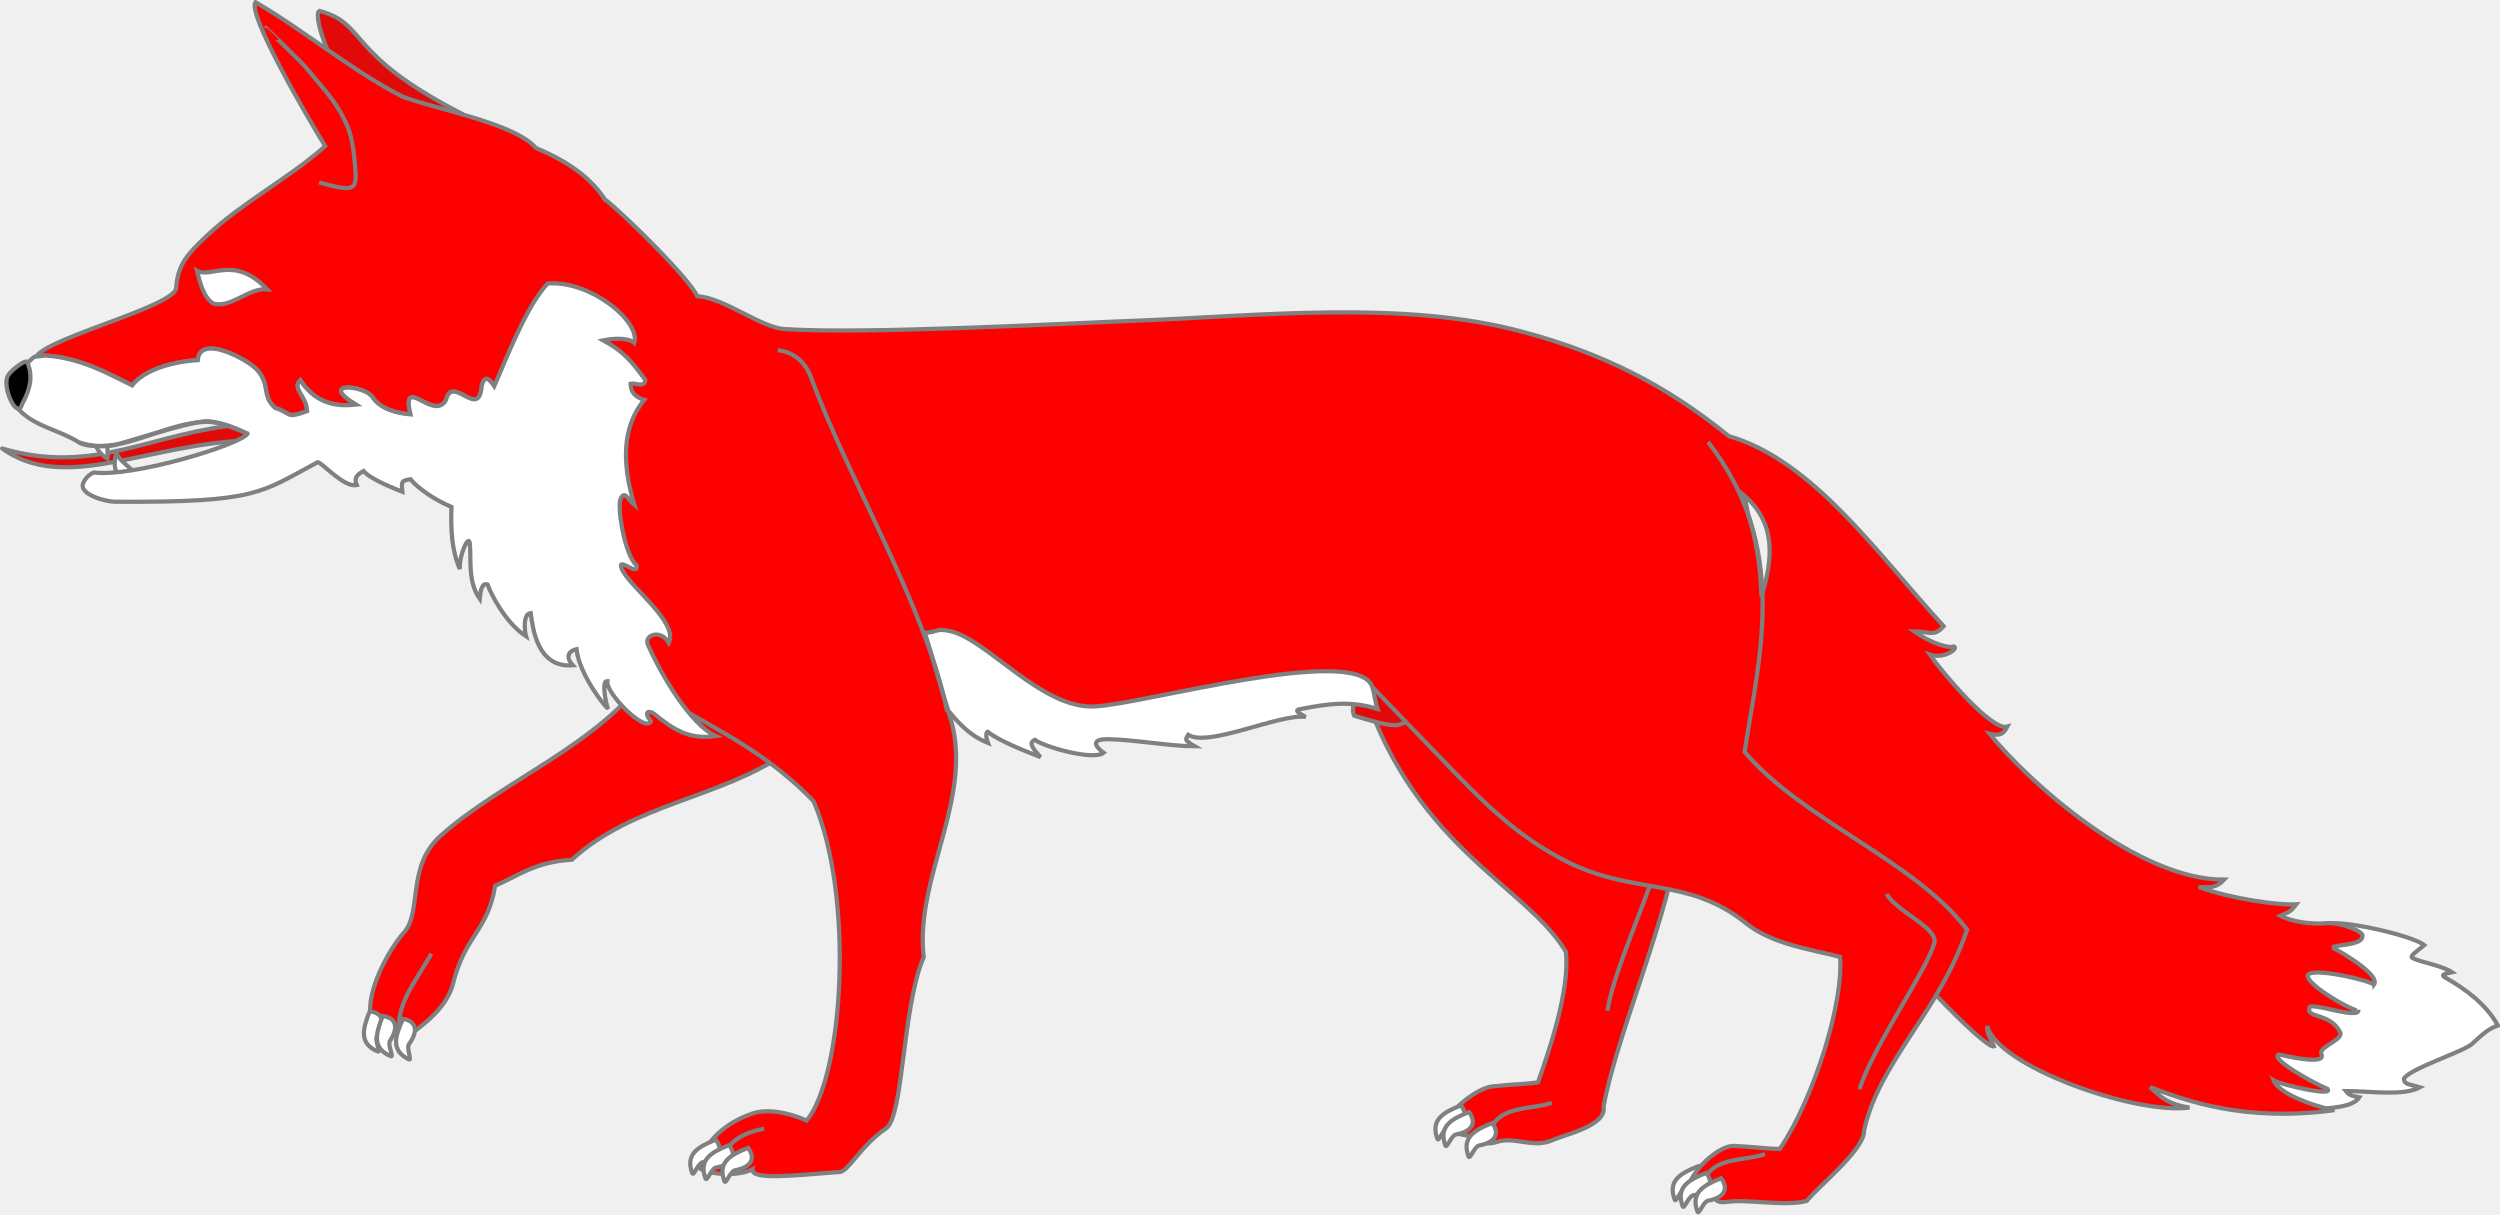
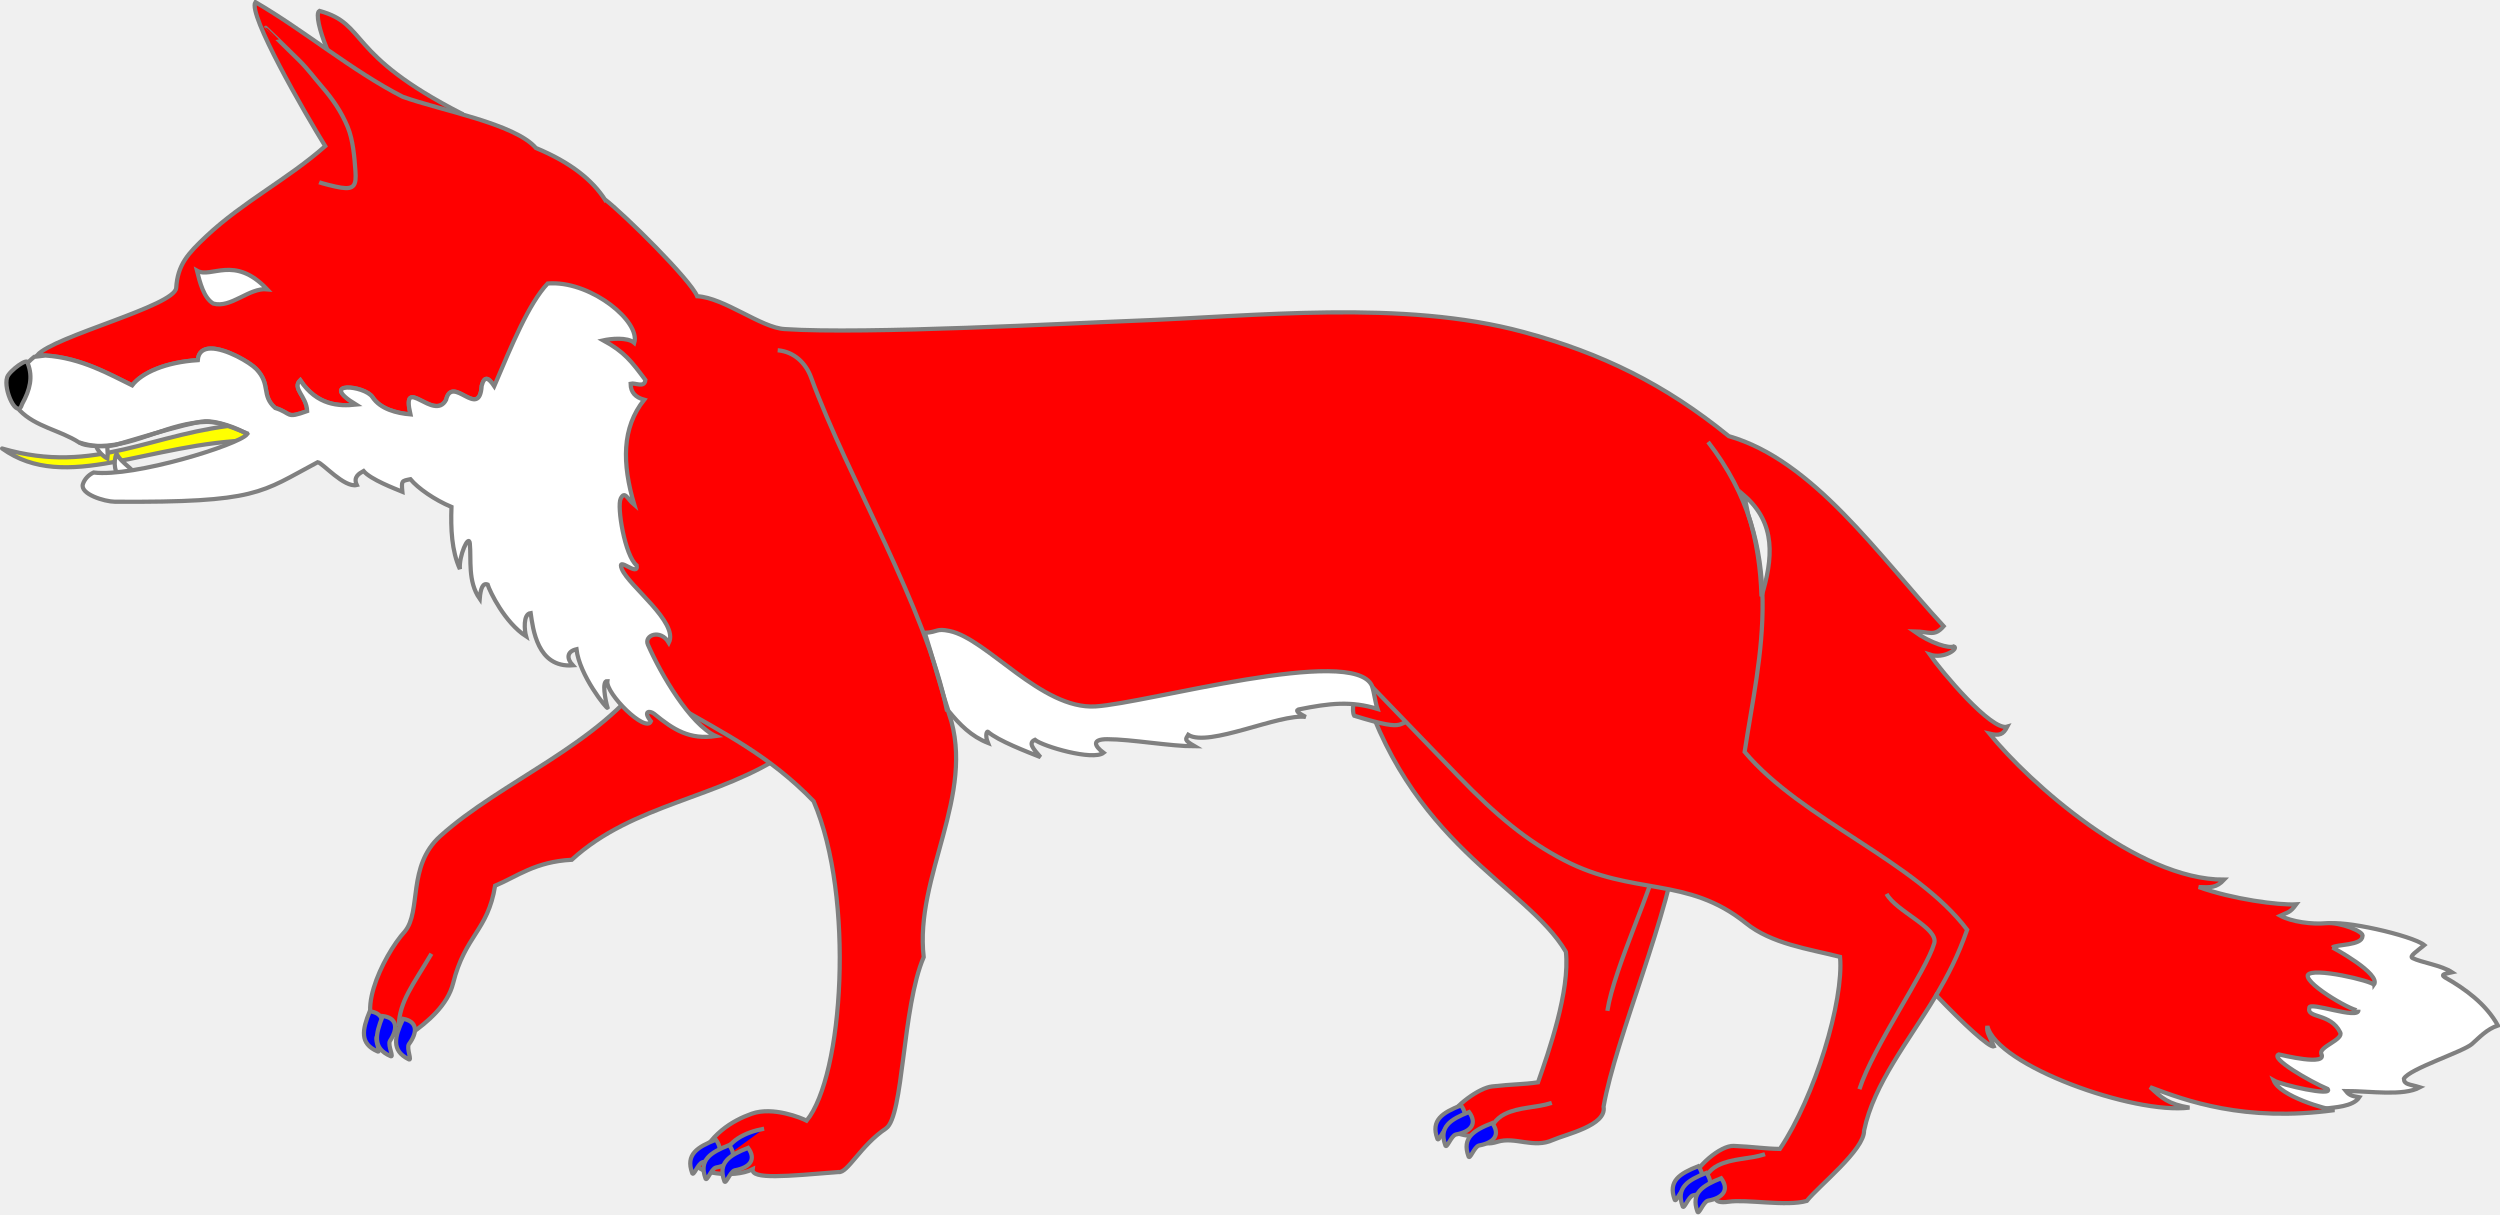
<svg xmlns="http://www.w3.org/2000/svg" version="1.0" id="svg2" height="287.495" width="591.854">
+   <defs id="defs49" />
  <g transform="translate(1256.232,1081.844)" id="layer1">
-     <path id="path3432" style="fill:#e20909;fill-opacity:1;fill-rule:evenodd;stroke:#808080;stroke-width:1;stroke-linecap:round;stroke-linejoin:round;stroke-miterlimit:4;stroke-dasharray:none;stroke-opacity:1" d="M -1198.389,-981.393 C -1220.038,-979.714 -1233.475,-969.17 -1255.732,-975.667 C -1240.639,-964.867 -1221.29,-977.056 -1196.006,-977.654 L -1198.389,-981.393 z" />
-     <path transform="translate(-1205.742,-646.3438)" id="path3263" d="M 351.57,-159.414 C 347.114,-157.66 344.396,-155.891 345.94,-151.595 C 346.226,-150.45 347.298,-153.811 348.442,-154.097 C 352.123,-154.763 353.539,-156.73 351.57,-159.414 z" style="fill:#ffffff;fill-opacity:1;fill-rule:evenodd;stroke:#808080;stroke-width:1px;stroke-linecap:butt;stroke-linejoin:miter;stroke-opacity:1" />
+     <g id="langued">
+       <path id="path3432" style="fill:#ffff00;fill-opacity:1;fill-rule:evenodd;stroke:#808080;stroke-width:1;stroke-linecap:round;stroke-linejoin:round;stroke-miterlimit:4;stroke-dasharray:none;stroke-opacity:1" d="M -1198.389,-981.393 C -1220.038,-979.714 -1233.475,-969.17 -1255.732,-975.667 C -1240.639,-964.867 -1221.29,-977.056 -1196.006,-977.654 L -1198.389,-981.393 z" />
+     </g>
    <g transform="translate(-52.26304,-422.2315)" style="stroke:#808080;stroke-opacity:1" id="g2451">
      <path style="fill:none;fill-rule:evenodd;stroke:#808080;stroke-width:1px;stroke-linecap:butt;stroke-linejoin:miter;stroke-opacity:1" d="M -795.153,-377.994 C -794.391,-379.482 -793.367,-381.488 -791.117,-382.609 C -787.65,-384.338 -783.618,-384.054 -779.976,-385.259" id="path2455" />
      <path style="fill:none;fill-rule:evenodd;stroke:#808080;stroke-width:1px;stroke-linecap:butt;stroke-linejoin:miter;stroke-opacity:1" d="M -764.546,-456.456 C -761.637,-452.689 -754.257,-447.685 -754.713,-443.93 C -755.515,-437.323 -765.223,-417.35 -766.818,-407.043" id="path2457" />
    </g>
    <g transform="translate(-108.8832,-435.4883)" style="stroke:#808080;stroke-opacity:1;fill:#ff0000" id="g2443">
      <path style="fill:#ff0000;fill-opacity:1;fill-rule:evenodd;stroke:#808080;stroke-width:1px;stroke-linecap:butt;stroke-linejoin:miter;stroke-opacity:1" d="M -795.217,-527.476 C -791.363,-524.506 -749.477,-451.673 -749.791,-448.881 C -751.863,-430.477 -764.845,-400.757 -767.722,-384.356 C -766.896,-379.891 -776.754,-377.8 -779.702,-376.481 C -784.285,-374.376 -788.687,-377.351 -792.842,-376.044 C -796.829,-374.791 -796.781,-377.064 -795.34,-377.646 C -800.04,-376.584 -806.077,-378.721 -804.903,-380.949 C -802.907,-384.737 -797.132,-388.802 -794.136,-389.149 C -789.415,-389.696 -786.848,-389.601 -783.236,-390.126 C -780.708,-397.367 -775.644,-411.817 -776.637,-421.02 C -786.009,-436.912 -814.205,-446.333 -825.714,-486.967 C -826.6,-505.271 -801.944,-508.809 -795.217,-527.476 z" id="path2445" />
      <path style="fill:#ff0000;fill-rule:evenodd;stroke:#808080;stroke-width:1px;stroke-linecap:butt;stroke-linejoin:miter;stroke-opacity:1" d="M -795.153,-377.994 C -794.391,-379.482 -793.367,-381.488 -791.117,-382.609 C -787.65,-384.338 -783.618,-384.054 -779.976,-385.259" id="path2447" />
      <path style="fill:#ff0000;fill-rule:evenodd;stroke:#808080;stroke-width:1px;stroke-linecap:butt;stroke-linejoin:miter;stroke-opacity:1" d="M -764.546,-456.456 C -761.637,-452.689 -754.257,-447.685 -754.713,-443.93 C -755.515,-437.323 -765.223,-417.35 -766.818,-407.043" id="path2449" />
    </g>
-     <path id="path2401" d="M -1173.559,-1062.221 C -1176.43,-1062.65 -1182.591,-1078.125 -1180.612,-1079.269 C -1169.001,-1076.086 -1174.725,-1069.15 -1146.813,-1054.88 C -1143.717,-1041.755 -1169.292,-1060.147 -1173.559,-1062.221 z" style="fill:#e20909;fill-opacity:1;fill-rule:evenodd;stroke:#808080;stroke-width:1;stroke-linecap:butt;stroke-linejoin:miter;stroke-miterlimit:4;stroke-dasharray:none;stroke-opacity:1" />
+     <path id="path2401" d="M -1173.559,-1062.221 C -1176.43,-1062.65 -1182.591,-1078.125 -1180.612,-1079.269 C -1169.001,-1076.086 -1174.725,-1069.15 -1146.813,-1054.88 C -1143.717,-1041.755 -1169.292,-1060.147 -1173.559,-1062.221 z" style="fill:#ff0000;fill-opacity:1;fill-rule:evenodd;stroke:#808080;stroke-width:1;stroke-linecap:butt;stroke-linejoin:miter;stroke-miterlimit:4;stroke-dasharray:none;stroke-opacity:1" />
    <path id="path2403" d="M -705.281,-863.077 C -702.027,-864.203 -685.146,-860.394 -682.298,-858.1 C -684.19,-856.529 -685.912,-855.45 -685.08,-855.026 C -683.056,-853.995 -678.213,-853.318 -675.711,-851.659 C -677.056,-851.353 -678.591,-851.232 -677.468,-850.488 C -672.528,-847.7 -667.672,-844.121 -664.879,-839.07 C -667.523,-838.181 -669.211,-836.283 -671.027,-834.678 C -673.066,-832.877 -685.843,-828.804 -687.129,-826.481 C -687.085,-825.032 -685.867,-825.218 -683.323,-824.431 C -687.343,-822.276 -695.047,-823.553 -700.889,-823.553 C -699.856,-822.236 -698.833,-822.342 -697.669,-822.089 C -699.13,-819.788 -703.925,-819.68 -705.281,-819.454 C -738.443,-814.017 -719.18,-861.501 -705.281,-863.077 z" style="fill:#ffffff;fill-opacity:1;fill-rule:evenodd;stroke:#808080;stroke-width:1px;stroke-linecap:butt;stroke-linejoin:miter;stroke-opacity:1" />
    <g transform="translate(-49.47655,-435.4883)" style="stroke:#808080;stroke-opacity:1;fill:#ff0000" id="g2413">
      <path style="fill:#ff0000;fill-opacity:1;fill-rule:evenodd;stroke:#808080;stroke-width:1px;stroke-linecap:butt;stroke-linejoin:miter;stroke-opacity:1" d="M -1053.093,-487.021 C -1064.865,-470.019 -1088.17,-461.393 -1102.571,-448.375 C -1110.396,-441.302 -1106.924,-430.689 -1110.915,-425.832 C -1116.025,-420.263 -1124.107,-403.85 -1115.014,-401.386 C -1111.925,-400.549 -1112.627,-403.872 -1112.086,-402.85 C -1111.44,-401.63 -1110.618,-400.822 -1109.597,-401.532 C -1105.423,-404.438 -1100.755,-408.476 -1099.497,-413.536 C -1096.638,-425.032 -1091.274,-425.918 -1089.543,-436.665 C -1084.286,-438.871 -1080.076,-442.354 -1071.391,-442.813 C -1056.93,-456.111 -1036.361,-457.311 -1020.595,-468.137 C -1029.938,-475.699 -1040.957,-485.411 -1053.093,-487.021 z" id="path2415" />
      <path style="fill:#ff0000;fill-rule:evenodd;stroke:#808080;stroke-width:1px;stroke-linecap:butt;stroke-linejoin:miter;stroke-opacity:1" d="M -1104.62,-420.562 C -1109.048,-413.056 -1112.136,-409.396 -1112.379,-403.435" id="path2417" />
    </g>
-     <path transform="translate(-1205.742,-646.3438)" id="path3261" d="M 274.938,-277.334 C 272.379,-278.503 268.773,-268.293 270.107,-266.058 C 284.408,-261.627 278.992,-265.135 285.885,-265.135 C 285.471,-271.837 277.853,-272.857 274.938,-277.334 z" style="fill:#e20909;fill-opacity:1;fill-rule:evenodd;stroke:#808080;stroke-width:1px;stroke-linecap:butt;stroke-linejoin:miter;stroke-opacity:1" />
+     <path transform="translate(-1205.742,-646.3438)" id="path3261" d="M 274.938,-277.334 C 272.379,-278.503 268.773,-268.293 270.107,-266.058 C 284.408,-261.627 278.992,-265.135 285.885,-265.135 C 285.471,-271.837 277.853,-272.857 274.938,-277.334 z" style="fill:#ff0000;fill-opacity:1;fill-rule:evenodd;stroke:#808080;stroke-width:1px;stroke-linecap:butt;stroke-linejoin:miter;stroke-opacity:1" />
    <path id="path2419" transform="translate(-1205.742,-646.3438)" d="M 9.969,-435 C 8.111,-432.185 21.627,-408.819 26.5,-400.906 C 17.725,-393.138 7.007,-387.71 -1.625,-379.594 C -6.099,-375.387 -8.414,-372.83 -8.781,-367.344 C -9.068,-363.061 -37.732,-355.932 -41.688,-351.406 C -32.285,-351.433 -24.757,-346.975 -19.188,-344.281 C -16.88,-347.292 -11.254,-349.768 -3.656,-350.25 C -3.141,-356.538 8.086,-350.363 10.188,-348.156 C 13.719,-344.448 11.286,-341.949 14.656,-338.938 C 18.751,-337.644 17.005,-336.287 22.25,-338.188 C 22.104,-341.757 18.582,-343.557 20.594,-345.5 C 24.596,-339.503 29.736,-339.299 33.812,-339.719 C 24.651,-345.304 35.896,-344.314 37.719,-341.469 C 39.574,-338.665 43.42,-337.677 46.688,-337.406 C 44.451,-347.183 52.296,-335.525 55.125,-340.844 C 56.596,-347.02 63.02,-335.912 63.562,-344.188 C 64.352,-347.263 65.714,-345.489 67.156,-343.125 L 57.594,-326.281 C 77.071,-332.245 92.616,-260.733 109.344,-268.562 C 120.803,-261.981 131.778,-256.562 142.125,-245.812 C 151.917,-222.987 149.126,-180.716 140.469,-170.188 C 139.321,-170.794 132.53,-173.622 127.5,-171.844 C 122.947,-170.234 117.2,-166.907 114.688,-159.75 C 114.107,-158.096 122.914,-156.337 127.688,-158.688 C 127.338,-156.208 135.787,-157.037 148.031,-158.031 C 150.1,-157.651 153.274,-164.346 159.25,-168.344 C 163.458,-171.159 163.076,-197.08 168.188,-208.906 C 165.976,-228.08 180.65,-247.334 174.219,-266.438 C 204.384,-255.667 238.693,-264.819 274.344,-272.906 L 294.656,-251.844 C 303.928,-242.23 311.064,-236.384 319.875,-231.812 C 336.154,-223.366 348.947,-228.132 362.812,-216.969 C 368.931,-212.043 377.614,-210.869 385.125,-208.969 C 386.061,-198.608 379.154,-175.793 370.875,-163.5 C 367.226,-163.545 364.687,-164.022 359.938,-164.219 C 356.924,-164.343 350.913,-159.547 349.156,-154.656 C 348.305,-152.286 352.161,-152.716 356.969,-153.031 C 355.455,-152.681 354.586,-150.384 358.719,-151 C 363.027,-151.642 372.395,-149.823 377.25,-151.188 C 380.055,-154.747 390.932,-163.304 390.812,-167.844 C 393.159,-179.058 401.366,-188.987 407.875,-199.875 C 414.334,-193.095 420.525,-187.377 421.531,-187.781 C 420.431,-190.46 419.749,-191.135 420,-192.594 C 422.201,-183.225 454.649,-171.598 467.844,-173.281 C 462.861,-174.089 461.274,-175.57 458.531,-178.125 C 466.954,-174.957 480.812,-169.781 502.188,-172.688 C 500.28,-172.86 489.317,-175.915 487.781,-179.719 C 489.569,-178.675 502.063,-175.818 500.562,-177.688 C 496.418,-179.445 486.752,-185.012 489,-185.875 C 489.62,-185.766 500.737,-182.982 499.031,-186.062 C 498.559,-187.72 504.368,-189.382 503.531,-191.094 C 501.257,-195.746 495.547,-194.374 496.219,-196.875 C 495.962,-198.591 508.115,-193.915 507.844,-196.406 C 507.653,-195.41 495.387,-202.291 495.844,-204.625 C 496.764,-206.677 511.357,-203.203 511.5,-202.344 C 513.418,-204.932 501.55,-211.288 501.688,-211.188 C 502.422,-211.95 508.775,-211.615 508.781,-213.844 C 509.442,-214.859 503.547,-217.261 500.188,-216.938 C 496.889,-216.62 491.969,-217.277 489.344,-218.719 C 491.257,-219.648 491.569,-219.311 493.125,-221.406 C 488.972,-221.159 478.032,-222.628 470.031,-225.5 C 472.889,-225.382 474.23,-225.304 476.062,-227.25 C 455.575,-227.168 429.857,-250.252 420.5,-261.812 C 422.914,-261.247 423.728,-261.586 424.719,-263.469 C 420.997,-262.316 409.009,-276.696 406.375,-280.531 C 409.813,-279.399 413.345,-282.037 412.062,-282.469 C 410.979,-281.916 406.609,-283.191 402.656,-286.031 C 406.423,-285.974 407.387,-284.673 409.656,-287.25 C 394.001,-304.31 378.712,-326.539 358.781,-332.25 C 343.663,-344.553 328.671,-351.902 310.156,-356.906 C 281.41,-364.676 246.849,-360.612 217.312,-359.531 C 203.727,-359.034 154.306,-356.313 135.312,-357.594 C 129.786,-357.849 120.998,-365.01 114.562,-365.375 C 112.926,-369.3 97.535,-384.519 92.781,-388.25 L 92.75,-388.219 C 89.743,-392.871 84.663,-397.032 76.375,-400.469 C 71.395,-406.243 53.928,-409.322 44.844,-412.594 C 32.843,-418.74 21.617,-428.219 9.969,-435 z M 362.344,-318.281 C 370.086,-311.635 369.242,-303.201 366.531,-294.312 C 366.326,-300.796 365.423,-307.447 363.344,-313.844 C 363.077,-315.317 362.767,-316.798 362.344,-318.281 z" style="fill:#ff0000;fill-opacity:1;fill-rule:evenodd;stroke:#808080;stroke-width:1px;stroke-linecap:butt;stroke-linejoin:miter;stroke-opacity:1" />
    <path id="path2421" d="M -1037.282,-932.024 C -1035.446,-926.332 -1033.699,-919.524 -1031.719,-913.58 C -1029,-910.252 -1026.279,-907.52 -1022.35,-905.968 C -1023.099,-907.806 -1022.581,-908.807 -1022.35,-908.603 C -1019.97,-906.492 -1013,-903.838 -1009.908,-902.601 C -1011.637,-904.596 -1012.885,-905.959 -1011.225,-906.7 C -1009.333,-905.147 -997.496,-901.677 -994.976,-903.626 C -997.194,-905.289 -997.806,-906.846 -994.098,-906.846 C -988.477,-906.846 -979.156,-905.163 -973.385,-905.163 C -976.143,-906.763 -975.49,-906.832 -974.922,-907.871 C -970.113,-904.854 -953.277,-912.948 -947.109,-912.116 C -948.405,-912.82 -949.729,-913.495 -948.865,-913.873 C -941.341,-915.394 -936.384,-915.925 -930.128,-914.019 C -930.713,-915.776 -930.86,-917.752 -931.445,-919.508 C -935.846,-929.215 -984.728,-915.349 -996.879,-914.605 C -1009.671,-913.821 -1022.568,-930.628 -1031.426,-932.463 C -1034.715,-933.145 -1034.027,-932.212 -1037.282,-932.024 z" style="fill:#ffffff;fill-opacity:1;fill-rule:evenodd;stroke:#808080;stroke-width:1px;stroke-linecap:butt;stroke-linejoin:miter;stroke-opacity:1" />
-     <path id="path2425" d="M -1084.994,-807.611 C -1084.14,-811.672 -1079.853,-813.812 -1075.333,-814.637" style="fill:none;fill-rule:evenodd;stroke:#808080;stroke-width:1px;stroke-linecap:butt;stroke-linejoin:miter;stroke-opacity:1" />
    <path id="path2427" d="M -1072.121,-998.922 C -1068.223,-998.584 -1065.47,-995.91 -1064.216,-992.481 C -1055.444,-968.478 -1037.031,-938.144 -1032.012,-913.433" style="fill:none;fill-rule:evenodd;stroke:#808080;stroke-width:1px;stroke-linecap:butt;stroke-linejoin:miter;stroke-opacity:1" />
    <path id="path2429" d="M -1193.305,-1075.266 C -1193.291,-1075.301 -1188.906,-1070.968 -1185.453,-1067.596 C -1183.473,-1065.661 -1181.793,-1063.371 -1180.081,-1061.395 C -1177.433,-1058.34 -1175.398,-1055.355 -1173.918,-1051.778 C -1172.65,-1048.713 -1172.316,-1044.615 -1172.082,-1041.307 C -1171.849,-1037.995 -1172.388,-1036.954 -1175.463,-1037.413 C -1177.081,-1037.654 -1180.263,-1038.521 -1180.671,-1038.69" style="fill:none;fill-rule:evenodd;stroke:#808080;stroke-width:1;stroke-linecap:butt;stroke-linejoin:miter;stroke-miterlimit:4;stroke-dasharray:none;stroke-opacity:1" />
    <path id="path2431" style="opacity:1;fill:#ffffff;fill-opacity:1;fill-rule:evenodd;stroke:#808080;stroke-width:1;stroke-linecap:butt;stroke-linejoin:miter;marker:none;marker-start:none;marker-mid:none;marker-end:none;stroke-miterlimit:4;stroke-dasharray:none;stroke-dashoffset:0;stroke-opacity:1;visibility:visible;display:inline;overflow:visible;enable-background:accumulate" d="M -1209.603,-1017.766 C -1206.232,-1015.814 -1200.79,-1021.607 -1192.99,-1013.359 C -1197.277,-1013.775 -1201.546,-1008.801 -1205.747,-1009.976 C -1207.999,-1011.353 -1208.894,-1014.908 -1209.603,-1017.766 z" />
    <path id="path3436" d="M -1227.393,-969.125 C -1229.09,-969.149 -1229.499,-972.535 -1228.644,-974.443 C -1227.195,-971.695 -1223.583,-970.392 -1224.891,-969.282 C -1225.168,-969.005 -1227.032,-969.035 -1227.393,-969.125 z" style="fill:#ffffff;fill-opacity:1;fill-rule:evenodd;stroke:#808080;stroke-width:1px;stroke-linecap:butt;stroke-linejoin:miter;stroke-opacity:1" />
    <path id="path3434" d="M -1233.649,-977.101 C -1233.634,-975.557 -1232.074,-973.978 -1230.795,-973.27 C -1230.632,-974.434 -1230.886,-975.485 -1230.834,-977.101 C -1231.217,-977.958 -1233.27,-977.959 -1233.649,-977.101 z" style="fill:#ffffff;fill-opacity:1;fill-rule:evenodd;stroke:#808080;stroke-width:1px;stroke-linecap:butt;stroke-linejoin:miter;stroke-opacity:1" />
    <path style="fill:#ffffff;fill-opacity:1;fill-rule:evenodd;stroke:#808080;stroke-width:1px;stroke-linecap:butt;stroke-linejoin:miter;stroke-opacity:1" d="M -1125.633,-1014.769 C -1125.947,-1014.763 -1126.26,-1014.765 -1126.57,-1014.738 C -1131.067,-1009.988 -1135.142,-1000.004 -1139.226,-990.426 C -1140.429,-992.219 -1141.522,-993.145 -1142.195,-990.519 C -1142.737,-982.244 -1149.161,-993.352 -1150.633,-987.176 C -1153.462,-981.857 -1161.307,-993.515 -1159.07,-983.738 C -1162.338,-984.009 -1166.183,-984.997 -1168.039,-987.801 C -1169.862,-990.646 -1181.106,-991.636 -1171.945,-986.051 C -1176.022,-985.631 -1181.162,-985.835 -1185.164,-991.832 C -1187.176,-989.889 -1183.654,-988.09 -1183.508,-984.519 C -1188.753,-982.619 -1187.007,-983.976 -1191.101,-985.269 C -1194.472,-988.281 -1192.039,-990.78 -1195.57,-994.488 C -1197.015,-996.005 -1202.758,-999.403 -1206.383,-999.332 C -1208.031,-999.3 -1209.253,-998.547 -1209.414,-996.582 C -1217.012,-996.1 -1222.638,-993.625 -1224.945,-990.613 C -1230.121,-993.117 -1236.985,-997.141 -1245.476,-997.676 C -1246.349,-997.568 -1247.321,-997.466 -1248.133,-997.363 C -1252.146,-994.108 -1254.429,-989.258 -1251.601,-984.707 C -1247.782,-980.772 -1242.057,-980.026 -1237.539,-977.113 C -1234.504,-976.162 -1231.747,-975.927 -1228.908,-976.503 C -1228.321,-976.622 -1211.483,-981.914 -1207.711,-982.116 C -1205.011,-982.261 -1199.922,-980.551 -1197.727,-979.047 C -1199.653,-976.545 -1224.601,-968.808 -1234.074,-969.982 C -1235.258,-969.435 -1236.242,-968.399 -1236.607,-967.225 C -1237.34,-964.869 -1231.465,-963.079 -1229.029,-963.063 C -1195.081,-962.85 -1194.589,-965.214 -1181.008,-972.426 C -1179.866,-972.247 -1174.729,-966.292 -1171.758,-967.02 C -1172.667,-968.936 -1171.218,-969.732 -1170.164,-970.332 C -1168.484,-968.325 -1162.749,-966.161 -1160.976,-965.426 C -1161.22,-968.065 -1161.157,-967.973 -1159.07,-968.395 C -1157.292,-966.258 -1153.362,-963.515 -1149.351,-961.832 C -1149.537,-956.635 -1149.309,-951.446 -1147.351,-947.113 C -1147.644,-950.23 -1145.265,-955.472 -1145.008,-953.238 C -1144.623,-949.335 -1145.558,-944.248 -1142.664,-940.082 C -1142.451,-942.642 -1141.895,-943.907 -1140.789,-943.457 C -1140.244,-941.74 -1136.743,-934.483 -1131.695,-931.207 C -1132.055,-932.52 -1132.462,-936.449 -1130.601,-936.707 C -1130.067,-933.05 -1129.062,-923.682 -1120.633,-924.332 C -1122.12,-925.943 -1122.063,-927.601 -1119.758,-928.145 C -1119.052,-921.962 -1112.585,-913.967 -1112.383,-914.238 C -1112.953,-916.159 -1113.807,-920.732 -1112.445,-920.613 C -1112.891,-917.693 -1103.318,-908.178 -1102.133,-911.082 C -1104.128,-913.579 -1102.406,-913.662 -1101.383,-912.863 C -1096.734,-909.051 -1092.991,-906.674 -1086.758,-907.582 C -1092.879,-910.361 -1099.823,-922.324 -1102.851,-929.238 C -1103.826,-931.462 -1099.87,-933.043 -1097.883,-929.676 C -1095.513,-934.514 -1107.393,-943.132 -1109.008,-947.113 C -1110.381,-950.499 -1104.989,-945.007 -1105.508,-947.988 C -1108.314,-950.272 -1110.225,-961.957 -1109.289,-963.801 C -1108.287,-965.775 -1107.769,-963.748 -1106.07,-962.332 C -1108.98,-972.143 -1109.042,-980.572 -1103.726,-987.207 C -1105.748,-987.773 -1106.922,-988.885 -1106.945,-991.019 C -1105.85,-991.293 -1103.642,-989.912 -1103.445,-991.894 C -1106.772,-996.331 -1108.35,-998.488 -1113.414,-1001.269 C -1111.777,-1001.635 -1107.71,-1002.11 -1106.07,-1000.676 C -1104.588,-1005.673 -1115.907,-1014.964 -1125.633,-1014.769 z" id="path3311" />
    <path id="path2435" d="M -1249.654,-995.803 C -1249.398,-997.49 -1254.042,-994.045 -1254.541,-992.533 C -1255.534,-989.525 -1252.092,-982.342 -1250.987,-986.204 C -1249.116,-989.594 -1248.394,-992.556 -1249.654,-995.803 z" style="fill:#000000;fill-opacity:1;fill-rule:evenodd;stroke:#808080;stroke-width:1;stroke-linecap:butt;stroke-linejoin:miter;stroke-miterlimit:4;stroke-dasharray:none;stroke-opacity:1" />
    <g style="stroke:#808080;stroke-width:0.629;stroke-miterlimit:4;stroke-dasharray:none;stroke-opacity:1" transform="matrix(1.488017,0.5612778,-0.5612778,1.488017,226.2874,379.1224)" id="g2437">
      <path style="fill:none;fill-rule:evenodd;stroke:#808080;stroke-width:0.629;stroke-linecap:butt;stroke-linejoin:miter;stroke-miterlimit:4;stroke-dasharray:none;stroke-opacity:1" d="M -1162.131,-473.059 C -1161.645,-472.996 -1160.988,-472.915 -1158.955,-473.717 C -1153.932,-475.698 -1150.594,-480.612 -1145.528,-482.608 C -1143.479,-483.415 -1141.185,-483.152 -1138.996,-483.152" id="path2439" />
    </g>
    <g style="stroke:#808080" id="g3251">
      <path style="fill:none;fill-rule:evenodd;stroke:#808080;stroke-width:1px;stroke-linecap:butt;stroke-linejoin:miter;stroke-opacity:1" d="M -809.613,-870.228 C -807.328,-866.053 -797.28,-862.17 -798.316,-858.533 C -800.139,-852.132 -812.845,-833.918 -816.029,-823.986" id="path3240" />
      <path id="path3242" d="M -853.555,-801.335 C -852.792,-802.823 -851.768,-804.829 -849.519,-805.95 C -846.051,-807.679 -842.02,-807.395 -838.378,-808.599" style="fill:none;fill-rule:evenodd;stroke:#808080;stroke-width:1px;stroke-linecap:butt;stroke-linejoin:miter;stroke-opacity:1" />
    </g>
    <path id="path3257" d="M -851.867,-977.218 C -832.388,-952.112 -839.807,-926.418 -843.204,-903.845 C -829.721,-887.796 -802.781,-877.976 -790.524,-861.735 C -792.77,-855.36 -795.002,-851.125 -798.011,-845.952" style="fill:none;fill-rule:evenodd;stroke:#808080;stroke-width:1px;stroke-linecap:butt;stroke-linejoin:miter;stroke-opacity:1" />
-     <path id="path3267" d="M -852.274,-804.176 C -856.731,-802.422 -859.449,-800.653 -857.905,-796.357 C -857.618,-795.212 -856.547,-798.573 -855.402,-798.859 C -851.721,-799.525 -850.306,-801.493 -852.274,-804.176 z" style="fill:#ffffff;fill-opacity:1;fill-rule:evenodd;stroke:#808080;stroke-width:1px;stroke-linecap:butt;stroke-linejoin:miter;stroke-opacity:1" />
-     <path id="path3269" d="M -910.344,-820.159 C -914.8,-818.405 -917.518,-816.636 -915.974,-812.34 C -915.688,-811.195 -914.616,-814.556 -913.471,-814.842 C -909.791,-815.508 -908.375,-817.475 -910.344,-820.159 z" style="fill:#ffffff;fill-opacity:1;fill-rule:evenodd;stroke:#808080;stroke-width:1px;stroke-linecap:butt;stroke-linejoin:miter;stroke-opacity:1" />
-     <path id="path3273" d="M -908.446,-818.578 C -912.902,-816.823 -915.621,-815.054 -914.076,-810.758 C -913.79,-809.614 -912.718,-812.974 -911.574,-813.26 C -907.893,-813.927 -906.477,-815.894 -908.446,-818.578 z" style="fill:#ffffff;fill-opacity:1;fill-rule:evenodd;stroke:#808080;stroke-width:1px;stroke-linecap:butt;stroke-linejoin:miter;stroke-opacity:1" />
-     <path id="path3275" d="M -1086.754,-812.027 C -1091.211,-810.273 -1093.929,-808.503 -1092.384,-804.207 C -1092.098,-803.063 -1091.026,-806.423 -1089.882,-806.709 C -1086.201,-807.376 -1084.786,-809.343 -1086.754,-812.027 z" style="fill:#ffffff;fill-opacity:1;fill-rule:evenodd;stroke:#808080;stroke-width:1px;stroke-linecap:butt;stroke-linejoin:miter;stroke-opacity:1" />
-     <path id="path3279" d="M -1083.605,-810.758 C -1088.062,-809.004 -1090.78,-807.235 -1089.236,-802.938 C -1088.949,-801.794 -1087.878,-805.155 -1086.733,-805.441 C -1083.053,-806.107 -1081.637,-808.074 -1083.605,-810.758 z" style="fill:#ffffff;fill-opacity:1;fill-rule:evenodd;stroke:#808080;stroke-width:1px;stroke-linecap:butt;stroke-linejoin:miter;stroke-opacity:1" />
-     <path id="path3281" d="M -1168.705,-842.428 C -1170.501,-837.988 -1171.089,-834.799 -1166.91,-832.962 C -1165.883,-832.381 -1167.582,-835.472 -1167.002,-836.499 C -1164.951,-839.627 -1165.404,-842.009 -1168.705,-842.428 z" style="fill:#ffffff;fill-opacity:1;fill-rule:evenodd;stroke:#808080;stroke-width:1px;stroke-linecap:butt;stroke-linejoin:miter;stroke-opacity:1" />
-     <path id="path3285" d="M -1165.626,-841.308 C -1167.422,-836.868 -1168.01,-833.679 -1163.831,-831.842 C -1162.804,-831.261 -1164.503,-834.352 -1163.923,-835.379 C -1161.872,-838.508 -1162.325,-840.889 -1165.626,-841.308 z" style="fill:#ffffff;fill-opacity:1;fill-rule:evenodd;stroke:#808080;stroke-width:1px;stroke-linecap:butt;stroke-linejoin:miter;stroke-opacity:1" />
-     <path id="path3287" d="M -848.768,-802.905 C -853.225,-801.151 -855.943,-799.381 -854.398,-795.085 C -854.112,-793.941 -853.04,-797.301 -851.896,-797.587 C -848.215,-798.254 -846.8,-800.221 -848.768,-802.905 z" style="fill:#ffffff;fill-opacity:1;fill-rule:evenodd;stroke:#808080;stroke-width:1px;stroke-linecap:butt;stroke-linejoin:miter;stroke-opacity:1" />
-     <path id="path3289" d="M -902.967,-815.975 C -907.424,-814.22 -910.142,-812.451 -908.597,-808.155 C -908.311,-807.011 -907.24,-810.371 -906.095,-810.657 C -902.414,-811.323 -900.999,-813.291 -902.967,-815.975 z" style="fill:#ffffff;fill-opacity:1;fill-rule:evenodd;stroke:#808080;stroke-width:1px;stroke-linecap:butt;stroke-linejoin:miter;stroke-opacity:1" />
-     <path id="path3291" d="M -1079.134,-810.099 C -1083.591,-808.345 -1086.309,-806.575 -1084.764,-802.279 C -1084.478,-801.135 -1083.407,-804.495 -1082.262,-804.782 C -1078.581,-805.448 -1077.166,-807.415 -1079.134,-810.099 z" style="fill:#ffffff;fill-opacity:1;fill-rule:evenodd;stroke:#808080;stroke-width:1px;stroke-linecap:butt;stroke-linejoin:miter;stroke-opacity:1" />
-     <path id="path3293" d="M -1160.797,-840.649 C -1162.838,-836.316 -1163.603,-833.164 -1159.533,-831.097 C -1158.54,-830.46 -1160.064,-833.641 -1159.428,-834.634 C -1157.205,-837.643 -1157.524,-840.045 -1160.797,-840.649 z" style="fill:#ffffff;fill-opacity:1;fill-rule:evenodd;stroke:#808080;stroke-width:1px;stroke-linecap:butt;stroke-linejoin:miter;stroke-opacity:1" />
+     <g id="armed">
+       <path transform="translate(-1205.742,-646.3438)" id="path3263" d="M 351.57,-159.414 C 347.114,-157.66 344.396,-155.891 345.94,-151.595 C 346.226,-150.45 347.298,-153.811 348.442,-154.097 C 352.123,-154.763 353.539,-156.73 351.57,-159.414 z" style="fill:#0000ff;fill-opacity:1;fill-rule:evenodd;stroke:#808080;stroke-width:1px;stroke-linecap:butt;stroke-linejoin:miter;stroke-opacity:1" />
+       <path id="path2425" d="M -1084.994,-807.611 C -1084.14,-811.672 -1079.853,-813.812 -1075.333,-814.637" style="fill:#0000ff;fill-rule:evenodd;stroke:#808080;stroke-width:1px;stroke-linecap:butt;stroke-linejoin:miter;stroke-opacity:1" />
+       <path id="path3267" d="M -852.274,-804.176 C -856.731,-802.422 -859.449,-800.653 -857.905,-796.357 C -857.618,-795.212 -856.547,-798.573 -855.402,-798.859 C -851.721,-799.525 -850.306,-801.493 -852.274,-804.176 z" style="fill:#0000ff;fill-opacity:1;fill-rule:evenodd;stroke:#808080;stroke-width:1px;stroke-linecap:butt;stroke-linejoin:miter;stroke-opacity:1" />
+       <path id="path3269" d="M -910.344,-820.159 C -914.8,-818.405 -917.518,-816.636 -915.974,-812.34 C -915.688,-811.195 -914.616,-814.556 -913.471,-814.842 C -909.791,-815.508 -908.375,-817.475 -910.344,-820.159 z" style="fill:#0000ff;fill-opacity:1;fill-rule:evenodd;stroke:#808080;stroke-width:1px;stroke-linecap:butt;stroke-linejoin:miter;stroke-opacity:1" />
+       <path id="path3273" d="M -908.446,-818.578 C -912.902,-816.823 -915.621,-815.054 -914.076,-810.758 C -913.79,-809.614 -912.718,-812.974 -911.574,-813.26 C -907.893,-813.927 -906.477,-815.894 -908.446,-818.578 z" style="fill:#0000ff;fill-opacity:1;fill-rule:evenodd;stroke:#808080;stroke-width:1px;stroke-linecap:butt;stroke-linejoin:miter;stroke-opacity:1" />
+       <path id="path3275" d="M -1086.754,-812.027 C -1091.211,-810.273 -1093.929,-808.503 -1092.384,-804.207 C -1092.098,-803.063 -1091.026,-806.423 -1089.882,-806.709 C -1086.201,-807.376 -1084.786,-809.343 -1086.754,-812.027 z" style="fill:#0000ff;fill-opacity:1;fill-rule:evenodd;stroke:#808080;stroke-width:1px;stroke-linecap:butt;stroke-linejoin:miter;stroke-opacity:1" />
+       <path id="path3279" d="M -1083.605,-810.758 C -1088.062,-809.004 -1090.78,-807.235 -1089.236,-802.938 C -1088.949,-801.794 -1087.878,-805.155 -1086.733,-805.441 C -1083.053,-806.107 -1081.637,-808.074 -1083.605,-810.758 z" style="fill:#0000ff;fill-opacity:1;fill-rule:evenodd;stroke:#808080;stroke-width:1px;stroke-linecap:butt;stroke-linejoin:miter;stroke-opacity:1" />
+       <path id="path3281" d="M -1168.705,-842.428 C -1170.501,-837.988 -1171.089,-834.799 -1166.91,-832.962 C -1165.883,-832.381 -1167.582,-835.472 -1167.002,-836.499 C -1164.951,-839.627 -1165.404,-842.009 -1168.705,-842.428 z" style="fill:#0000ff;fill-opacity:1;fill-rule:evenodd;stroke:#808080;stroke-width:1px;stroke-linecap:butt;stroke-linejoin:miter;stroke-opacity:1" />
+       <path id="path3285" d="M -1165.626,-841.308 C -1167.422,-836.868 -1168.01,-833.679 -1163.831,-831.842 C -1162.804,-831.261 -1164.503,-834.352 -1163.923,-835.379 C -1161.872,-838.508 -1162.325,-840.889 -1165.626,-841.308 z" style="fill:#0000ff;fill-opacity:1;fill-rule:evenodd;stroke:#808080;stroke-width:1px;stroke-linecap:butt;stroke-linejoin:miter;stroke-opacity:1" />
+       <path id="path3287" d="M -848.768,-802.905 C -853.225,-801.151 -855.943,-799.381 -854.398,-795.085 C -854.112,-793.941 -853.04,-797.301 -851.896,-797.587 C -848.215,-798.254 -846.8,-800.221 -848.768,-802.905 z" style="fill:#0000ff;fill-opacity:1;fill-rule:evenodd;stroke:#808080;stroke-width:1px;stroke-linecap:butt;stroke-linejoin:miter;stroke-opacity:1" />
+       <path id="path3289" d="M -902.967,-815.975 C -907.424,-814.22 -910.142,-812.451 -908.597,-808.155 C -908.311,-807.011 -907.24,-810.371 -906.095,-810.657 C -902.414,-811.323 -900.999,-813.291 -902.967,-815.975 z" style="fill:#0000ff;fill-opacity:1;fill-rule:evenodd;stroke:#808080;stroke-width:1px;stroke-linecap:butt;stroke-linejoin:miter;stroke-opacity:1" />
+       <path id="path3291" d="M -1079.134,-810.099 C -1083.591,-808.345 -1086.309,-806.575 -1084.764,-802.279 C -1084.478,-801.135 -1083.407,-804.495 -1082.262,-804.782 C -1078.581,-805.448 -1077.166,-807.415 -1079.134,-810.099 z" style="fill:#0000ff;fill-opacity:1;fill-rule:evenodd;stroke:#808080;stroke-width:1px;stroke-linecap:butt;stroke-linejoin:miter;stroke-opacity:1" />
+       <path id="path3293" d="M -1160.797,-840.649 C -1162.838,-836.316 -1163.603,-833.164 -1159.533,-831.097 C -1158.54,-830.46 -1160.064,-833.641 -1159.428,-834.634 C -1157.205,-837.643 -1157.524,-840.045 -1160.797,-840.649 z" style="fill:#0000ff;fill-opacity:1;fill-rule:evenodd;stroke:#808080;stroke-width:1px;stroke-linecap:butt;stroke-linejoin:miter;stroke-opacity:1" />
+     </g>
  </g>
</svg>
